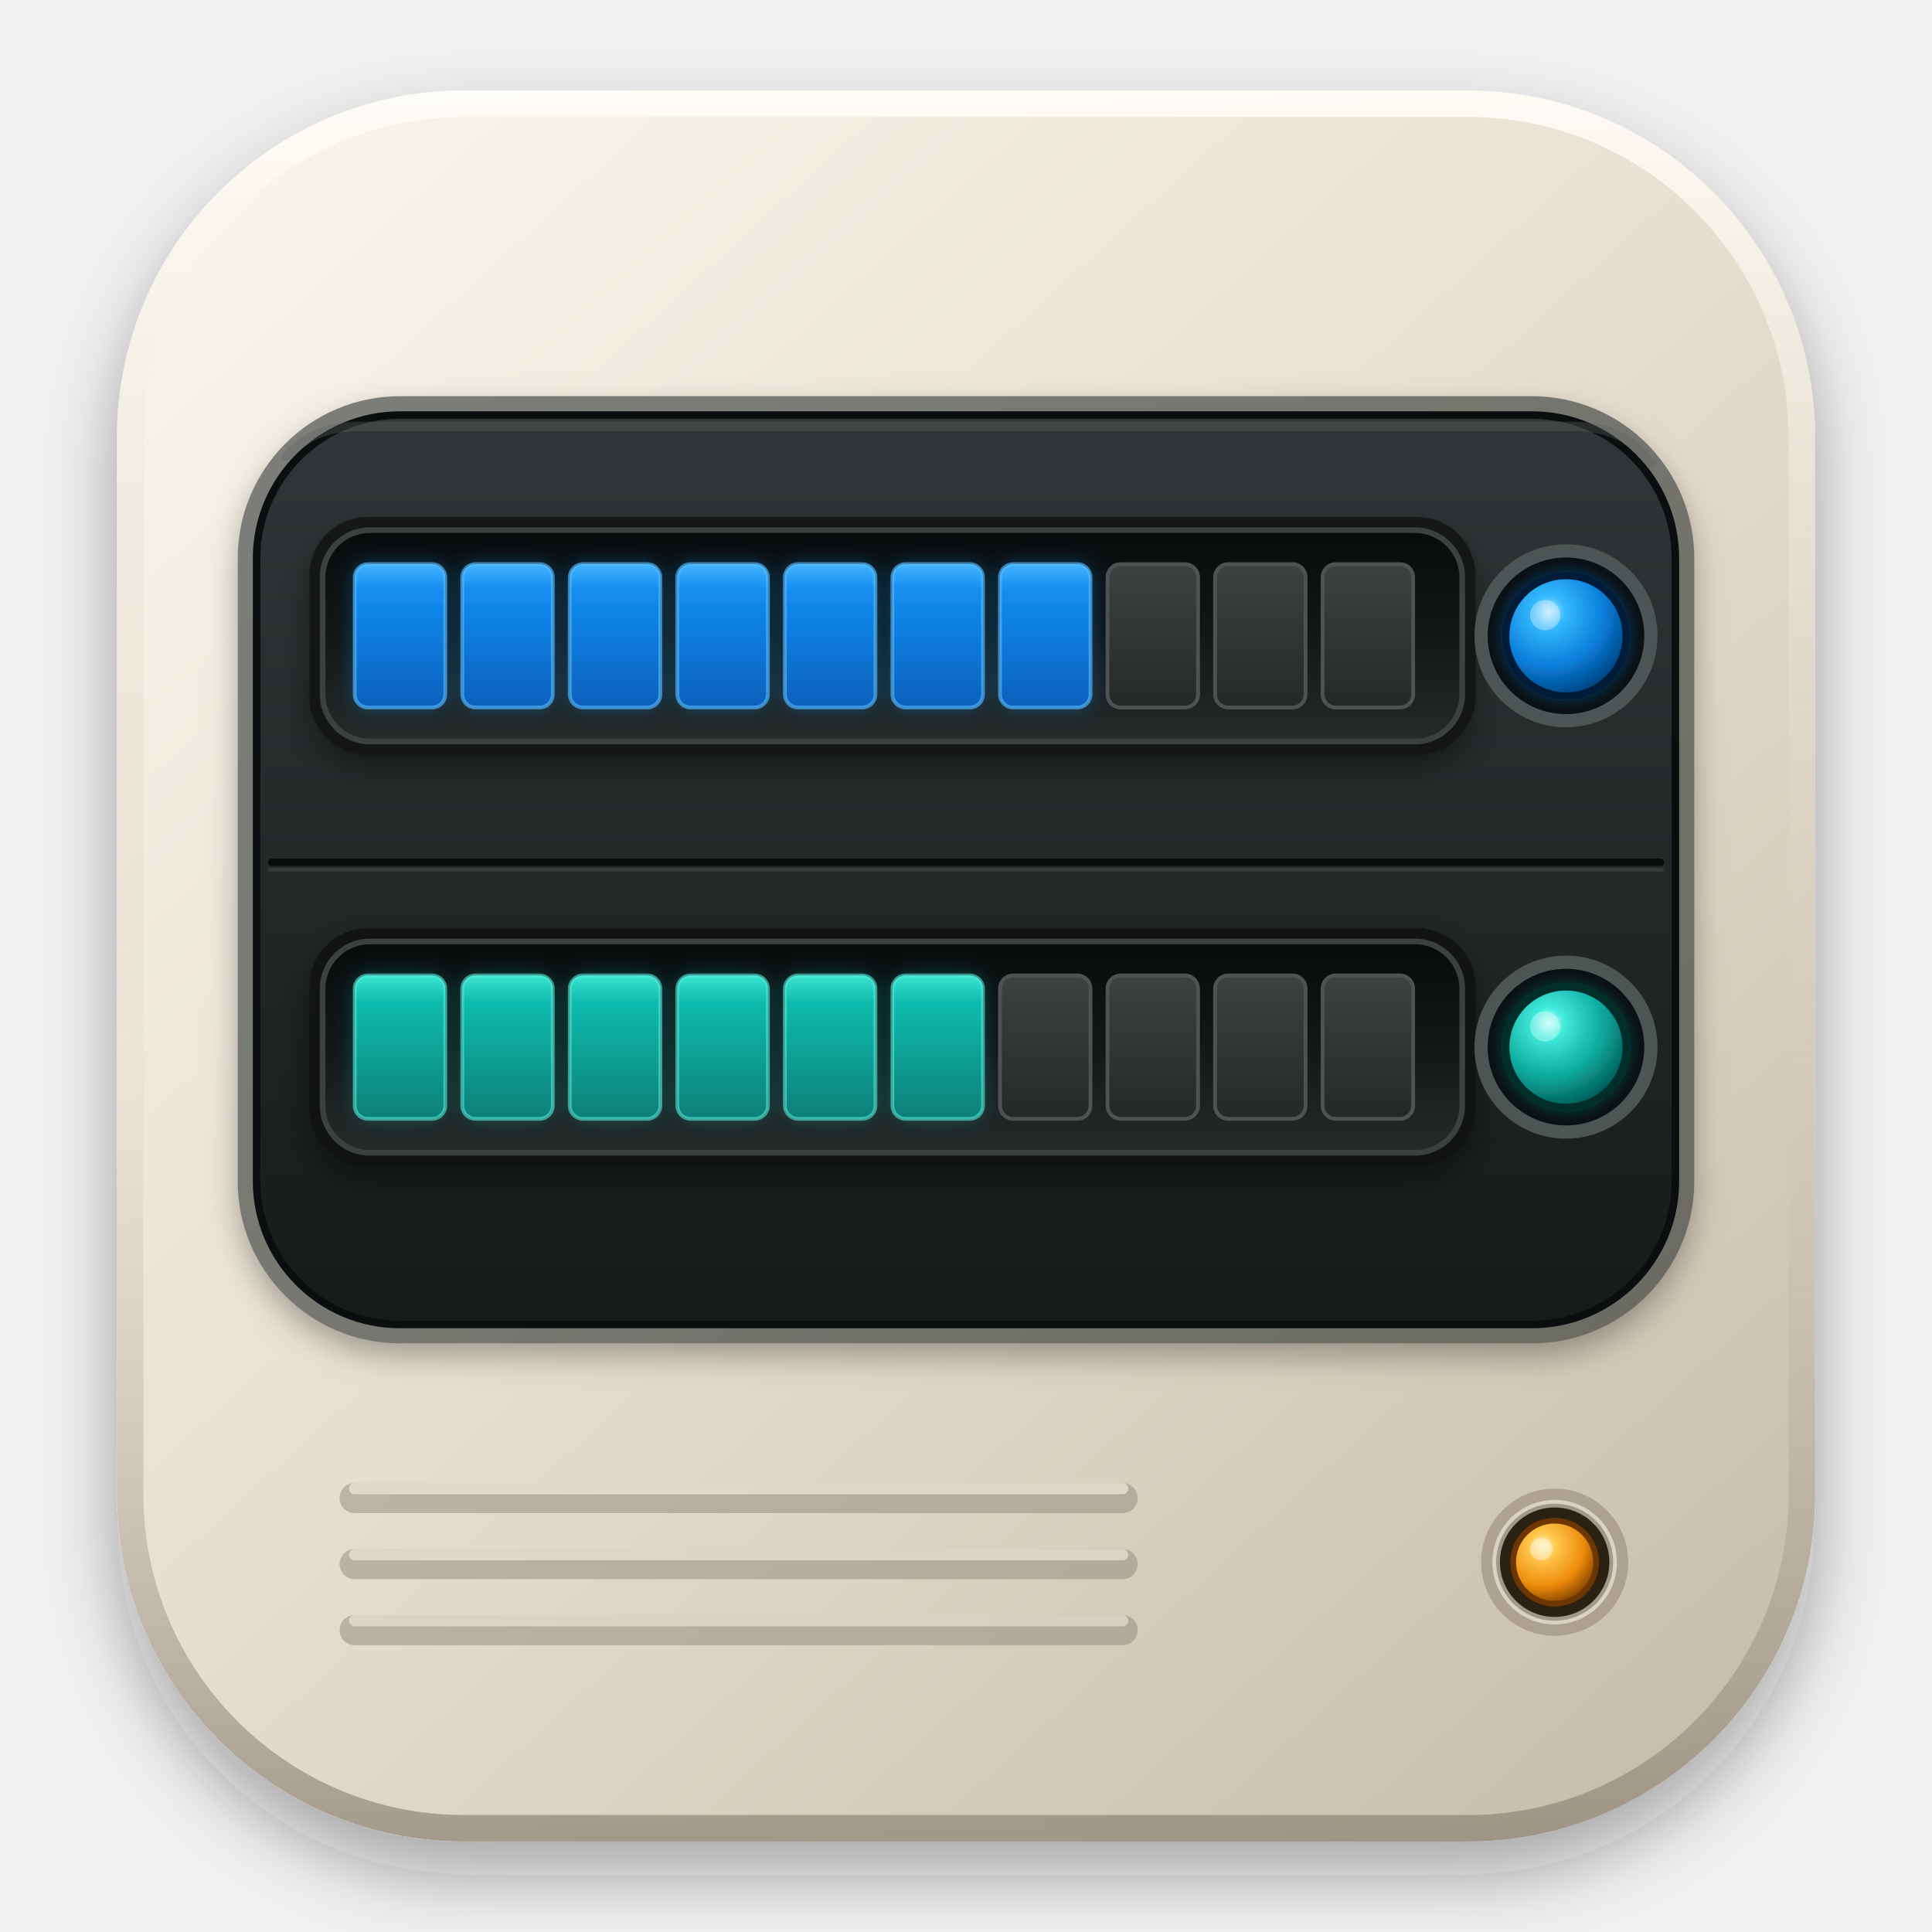
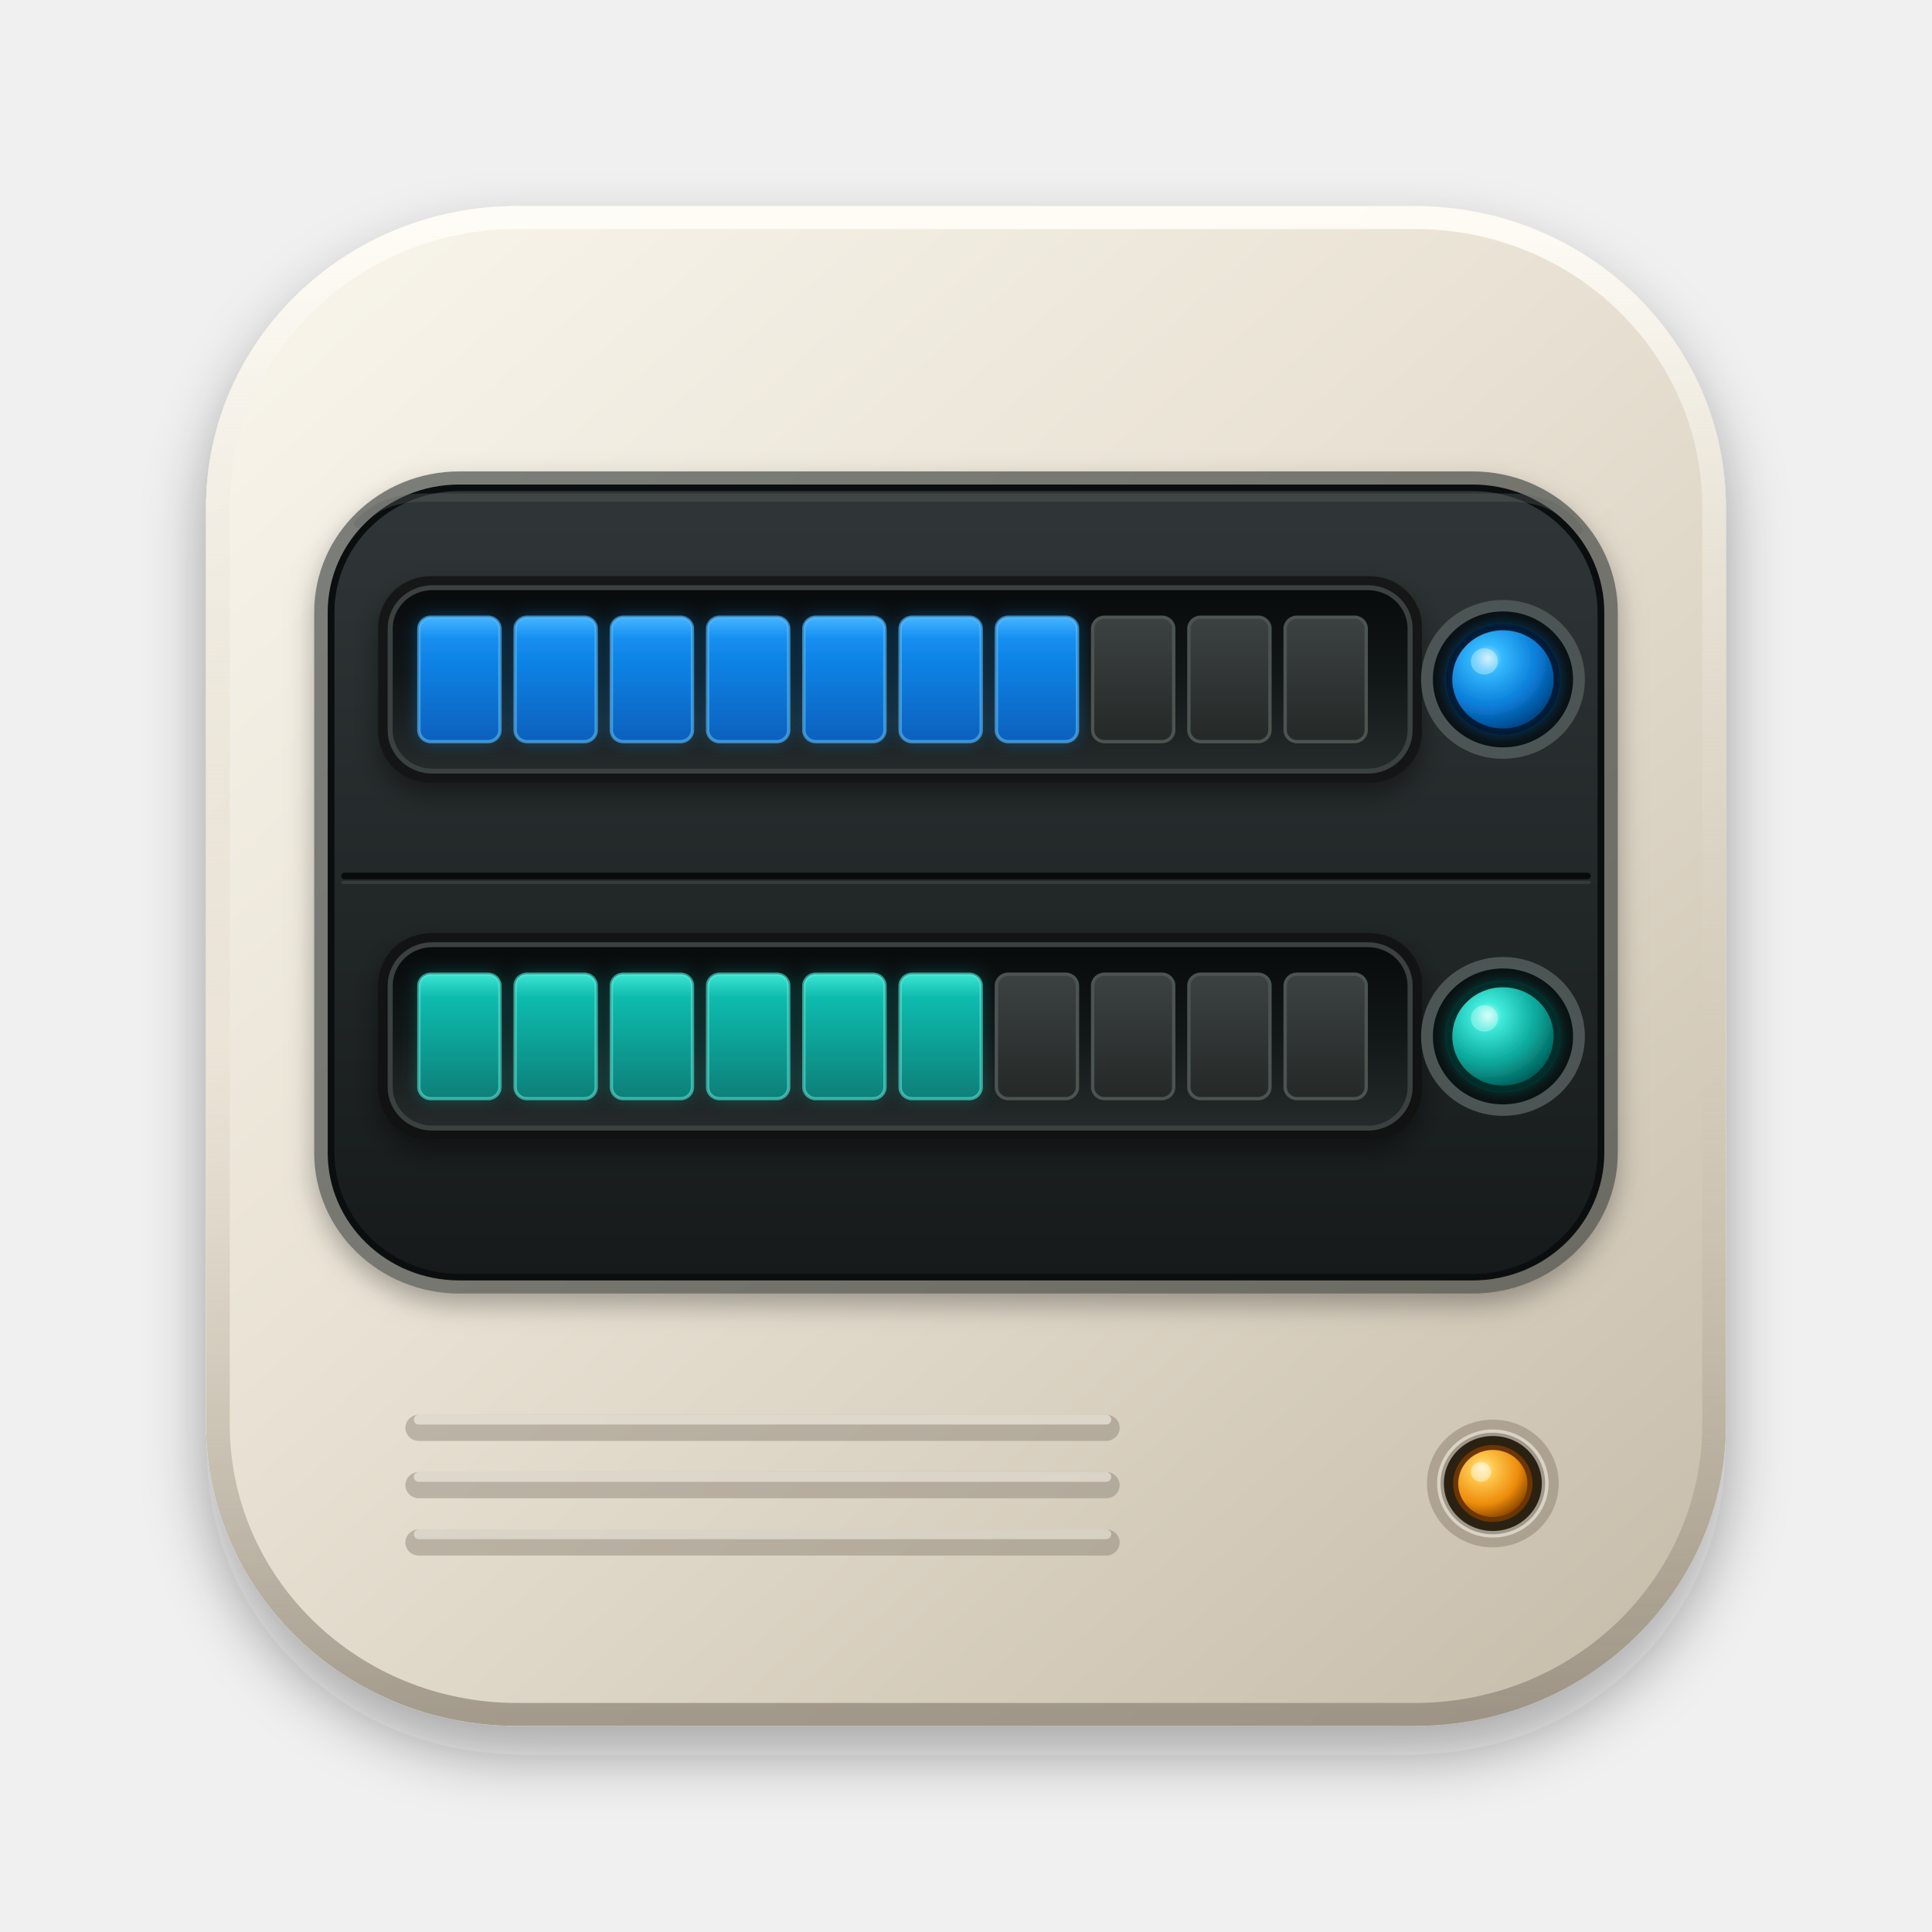
<svg xmlns="http://www.w3.org/2000/svg" viewBox="0 0 1024 1024" role="img" aria-labelledby="title desc">
  <defs>
    <linearGradient id="shell" x1="0" y1="0" x2="0.88" y2="1">
      <stop offset="0" stop-color="#faf7ee" />
      <stop offset="0.48" stop-color="#e8e1d3" />
      <stop offset="1" stop-color="#c8beac" />
    </linearGradient>
    <linearGradient id="shellEdge" x1="0" y1="0" x2="0" y2="1">
      <stop offset="0" stop-color="#fffdf7" stop-opacity="0.94" />
      <stop offset="0.55" stop-color="#d6cdbc" stop-opacity="0.15" />
      <stop offset="1" stop-color="#8d8476" stop-opacity="0.72" />
    </linearGradient>
    <linearGradient id="panel" x1="0" y1="0" x2="0" y2="1">
      <stop offset="0" stop-color="#303637" />
      <stop offset="0.52" stop-color="#222728" />
      <stop offset="1" stop-color="#161a1b" />
    </linearGradient>
    <linearGradient id="trench" x1="0" y1="0" x2="0" y2="1">
      <stop offset="0" stop-color="#080b0c" />
      <stop offset="0.48" stop-color="#111617" />
      <stop offset="1" stop-color="#252a2a" />
    </linearGradient>
    <linearGradient id="blueSegment" x1="0" y1="0" x2="0" y2="1">
      <stop offset="0" stop-color="#44b4ff" />
      <stop offset="0.18" stop-color="#138df0" />
      <stop offset="1" stop-color="#0760bd" />
    </linearGradient>
    <linearGradient id="tealSegment" x1="0" y1="0" x2="0" y2="1">
      <stop offset="0" stop-color="#3be4d2" />
      <stop offset="0.18" stop-color="#11bcae" />
      <stop offset="1" stop-color="#087f78" />
    </linearGradient>
    <linearGradient id="idleSegment" x1="0" y1="0" x2="0" y2="1">
      <stop offset="0" stop-color="#3c4241" />
      <stop offset="1" stop-color="#242928" />
    </linearGradient>
    <radialGradient id="blueLamp" cx="36%" cy="30%" r="72%">
      <stop offset="0" stop-color="#bceaff" />
      <stop offset="0.18" stop-color="#36baff" />
      <stop offset="0.64" stop-color="#087cd8" />
      <stop offset="1" stop-color="#034483" />
    </radialGradient>
    <radialGradient id="tealLamp" cx="36%" cy="30%" r="72%">
      <stop offset="0" stop-color="#c2fff7" />
      <stop offset="0.18" stop-color="#40eadb" />
      <stop offset="0.64" stop-color="#09a69a" />
      <stop offset="1" stop-color="#045c58" />
    </radialGradient>
    <radialGradient id="amberLamp" cx="36%" cy="30%" r="72%">
      <stop offset="0" stop-color="#fff1aa" />
      <stop offset="0.22" stop-color="#ffc84e" />
      <stop offset="0.68" stop-color="#ed8c0b" />
      <stop offset="1" stop-color="#884500" />
    </radialGradient>
    <filter id="outerShadow" x="-20%" y="-20%" width="140%" height="150%">
      <feDropShadow dx="0" dy="18" stdDeviation="18" flood-color="#181512" flood-opacity="0.34" />
    </filter>
    <filter id="innerShadow" x="-20%" y="-20%" width="140%" height="140%">
      <feDropShadow dx="0" dy="7" stdDeviation="8" flood-color="#000" flood-opacity="0.58" />
    </filter>
    <filter id="segmentGlow" x="-40%" y="-40%" width="180%" height="180%">
      <feDropShadow dx="0" dy="0" stdDeviation="5" flood-color="#159aff" flood-opacity="0.34" />
    </filter>
    <filter id="tealGlow" x="-40%" y="-40%" width="180%" height="180%">
      <feDropShadow dx="0" dy="0" stdDeviation="5" flood-color="#18cabb" flood-opacity="0.30" />
    </filter>
  </defs>
-   <rect x="62" y="48" width="900" height="928" rx="184" fill="url(#shell)" filter="url(#outerShadow)" />
-   <rect x="69" y="55" width="886" height="914" rx="177" fill="none" stroke="url(#shellEdge)" stroke-width="14" />
-   <rect x="126" y="210" width="772" height="502" rx="86" fill="#111516" opacity="0.52" filter="url(#innerShadow)" />
-   <rect x="136" y="220" width="752" height="482" rx="76" fill="url(#panel)" stroke="#0b0e0f" stroke-width="4" />
-   <path d="M152 242Q166 226 190 226H834Q862 226 875 246" fill="none" stroke="#5e6462" stroke-opacity="0.34" stroke-width="5" stroke-linecap="round" />
-   <rect x="142" y="455" width="740" height="4" rx="2" fill="#080b0c" />
-   <rect x="142" y="460" width="740" height="2" rx="1" fill="#555b59" opacity="0.35" />
-   <rect x="164" y="274" width="618" height="126" rx="31" fill="#080b0c" opacity="0.72" filter="url(#innerShadow)" />
-   <rect x="171" y="281" width="604" height="112" rx="25" fill="url(#trench)" stroke="#3b4140" stroke-width="3" />
-   <g stroke-linejoin="round">
-     <g fill="url(#blueSegment)" stroke="#58bcff" stroke-opacity="0.62" stroke-width="2" filter="url(#segmentGlow)">
-       <rect x="188" y="299" width="48" height="76" rx="7" />
-       <rect x="245" y="299" width="48" height="76" rx="7" />
-       <rect x="302" y="299" width="48" height="76" rx="7" />
-       <rect x="359" y="299" width="48" height="76" rx="7" />
-       <rect x="416" y="299" width="48" height="76" rx="7" />
-       <rect x="473" y="299" width="48" height="76" rx="7" />
-       <rect x="530" y="299" width="48" height="76" rx="7" />
+   <g transform="translate(512 512) scale(0.895 0.868) translate(-512 -512)">
+     <rect x="62" y="48" width="900" height="928" rx="184" fill="url(#shell)" filter="url(#outerShadow)" />
+     <rect x="69" y="55" width="886" height="914" rx="177" fill="none" stroke="url(#shellEdge)" stroke-width="14" />
+     <rect x="126" y="210" width="772" height="502" rx="86" fill="#111516" opacity="0.52" filter="url(#innerShadow)" />
+     <rect x="136" y="220" width="752" height="482" rx="76" fill="url(#panel)" stroke="#0b0e0f" stroke-width="4" />
+     <path d="M152 242Q166 226 190 226H834Q862 226 875 246" fill="none" stroke="#5e6462" stroke-opacity="0.34" stroke-width="5" stroke-linecap="round" />
+     <rect x="142" y="455" width="740" height="4" rx="2" fill="#080b0c" />
+     <rect x="142" y="460" width="740" height="2" rx="1" fill="#555b59" opacity="0.35" />
+     <rect x="164" y="274" width="618" height="126" rx="31" fill="#080b0c" opacity="0.72" filter="url(#innerShadow)" />
+     <rect x="171" y="281" width="604" height="112" rx="25" fill="url(#trench)" stroke="#3b4140" stroke-width="3" />
+     <g stroke-linejoin="round">
+       <g fill="url(#blueSegment)" stroke="#58bcff" stroke-opacity="0.62" stroke-width="2" filter="url(#segmentGlow)">
+         <rect x="188" y="299" width="48" height="76" rx="7" />
+         <rect x="245" y="299" width="48" height="76" rx="7" />
+         <rect x="302" y="299" width="48" height="76" rx="7" />
+         <rect x="359" y="299" width="48" height="76" rx="7" />
+         <rect x="416" y="299" width="48" height="76" rx="7" />
+         <rect x="473" y="299" width="48" height="76" rx="7" />
+         <rect x="530" y="299" width="48" height="76" rx="7" />
+       </g>
+       <g fill="url(#idleSegment)" stroke="#4c5351" stroke-width="2">
+         <rect x="587" y="299" width="48" height="76" rx="7" />
+         <rect x="644" y="299" width="48" height="76" rx="7" />
+         <rect x="701" y="299" width="48" height="76" rx="7" />
+       </g>
    </g>
-     <g fill="url(#idleSegment)" stroke="#4c5351" stroke-width="2">
-       <rect x="587" y="299" width="48" height="76" rx="7" />
-       <rect x="644" y="299" width="48" height="76" rx="7" />
-       <rect x="701" y="299" width="48" height="76" rx="7" />
+     <rect x="164" y="492" width="618" height="126" rx="31" fill="#080b0c" opacity="0.72" filter="url(#innerShadow)" />
+     <rect x="171" y="499" width="604" height="112" rx="25" fill="url(#trench)" stroke="#3b4140" stroke-width="3" />
+     <g stroke-linejoin="round">
+       <g fill="url(#tealSegment)" stroke="#58eadb" stroke-opacity="0.58" stroke-width="2" filter="url(#tealGlow)">
+         <rect x="188" y="517" width="48" height="76" rx="7" />
+         <rect x="245" y="517" width="48" height="76" rx="7" />
+         <rect x="302" y="517" width="48" height="76" rx="7" />
+         <rect x="359" y="517" width="48" height="76" rx="7" />
+         <rect x="416" y="517" width="48" height="76" rx="7" />
+         <rect x="473" y="517" width="48" height="76" rx="7" />
+       </g>
+       <g fill="url(#idleSegment)" stroke="#4c5351" stroke-width="2">
+         <rect x="530" y="517" width="48" height="76" rx="7" />
+         <rect x="587" y="517" width="48" height="76" rx="7" />
+         <rect x="644" y="517" width="48" height="76" rx="7" />
+         <rect x="701" y="517" width="48" height="76" rx="7" />
+       </g>
    </g>
+     <g>
+       <circle cx="830" cy="337" r="45" fill="#0a0d0e" stroke="#4c5554" stroke-width="7" />
+       <circle cx="830" cy="337" r="32" fill="url(#blueLamp)" stroke="#001d37" stroke-width="4" filter="url(#segmentGlow)" />
+       <circle cx="819" cy="326" r="8" fill="#fff" opacity="0.34" />
+       <circle cx="830" cy="555" r="45" fill="#0a0d0e" stroke="#4c5554" stroke-width="7" />
+       <circle cx="830" cy="555" r="32" fill="url(#tealLamp)" stroke="#002d2a" stroke-width="4" filter="url(#tealGlow)" />
+       <circle cx="819" cy="544" r="8" fill="#fff" opacity="0.32" />
+     </g>
+     <g fill="none" stroke-linecap="round">
+       <path d="M188 794H595" stroke="#877e70" stroke-width="16" opacity="0.45" />
+       <path d="M188 789H595" stroke="#fffaf0" stroke-width="6" opacity="0.55" />
+       <path d="M188 829H595" stroke="#877e70" stroke-width="16" opacity="0.45" />
+       <path d="M188 824H595" stroke="#fffaf0" stroke-width="6" opacity="0.52" />
+       <path d="M188 864H595" stroke="#877e70" stroke-width="16" opacity="0.45" />
+       <path d="M188 859H595" stroke="#fffaf0" stroke-width="6" opacity="0.48" />
+     </g>
+     <circle cx="824" cy="828" r="39" fill="#8e8373" opacity="0.52" />
+     <circle cx="824" cy="828" r="31" fill="#2b2113" stroke="#fff9ed" stroke-opacity="0.55" stroke-width="4" />
+     <circle cx="824" cy="828" r="22" fill="url(#amberLamp)" stroke="#6d3600" stroke-width="3" />
+     <circle cx="817" cy="821" r="6" fill="#fff" opacity="0.42" />
  </g>
-   <rect x="164" y="492" width="618" height="126" rx="31" fill="#080b0c" opacity="0.72" filter="url(#innerShadow)" />
-   <rect x="171" y="499" width="604" height="112" rx="25" fill="url(#trench)" stroke="#3b4140" stroke-width="3" />
-   <g stroke-linejoin="round">
-     <g fill="url(#tealSegment)" stroke="#58eadb" stroke-opacity="0.58" stroke-width="2" filter="url(#tealGlow)">
-       <rect x="188" y="517" width="48" height="76" rx="7" />
-       <rect x="245" y="517" width="48" height="76" rx="7" />
-       <rect x="302" y="517" width="48" height="76" rx="7" />
-       <rect x="359" y="517" width="48" height="76" rx="7" />
-       <rect x="416" y="517" width="48" height="76" rx="7" />
-       <rect x="473" y="517" width="48" height="76" rx="7" />
-     </g>
-     <g fill="url(#idleSegment)" stroke="#4c5351" stroke-width="2">
-       <rect x="530" y="517" width="48" height="76" rx="7" />
-       <rect x="587" y="517" width="48" height="76" rx="7" />
-       <rect x="644" y="517" width="48" height="76" rx="7" />
-       <rect x="701" y="517" width="48" height="76" rx="7" />
-     </g>
-   </g>
-   <g>
-     <circle cx="830" cy="337" r="45" fill="#0a0d0e" stroke="#4c5554" stroke-width="7" />
-     <circle cx="830" cy="337" r="32" fill="url(#blueLamp)" stroke="#001d37" stroke-width="4" filter="url(#segmentGlow)" />
-     <circle cx="819" cy="326" r="8" fill="#fff" opacity="0.34" />
-     <circle cx="830" cy="555" r="45" fill="#0a0d0e" stroke="#4c5554" stroke-width="7" />
-     <circle cx="830" cy="555" r="32" fill="url(#tealLamp)" stroke="#002d2a" stroke-width="4" filter="url(#tealGlow)" />
-     <circle cx="819" cy="544" r="8" fill="#fff" opacity="0.32" />
-   </g>
-   <g fill="none" stroke-linecap="round">
-     <path d="M188 794H595" stroke="#877e70" stroke-width="16" opacity="0.45" />
-     <path d="M188 789H595" stroke="#fffaf0" stroke-width="6" opacity="0.55" />
-     <path d="M188 829H595" stroke="#877e70" stroke-width="16" opacity="0.45" />
-     <path d="M188 824H595" stroke="#fffaf0" stroke-width="6" opacity="0.52" />
-     <path d="M188 864H595" stroke="#877e70" stroke-width="16" opacity="0.45" />
-     <path d="M188 859H595" stroke="#fffaf0" stroke-width="6" opacity="0.48" />
-   </g>
-   <circle cx="824" cy="828" r="39" fill="#8e8373" opacity="0.52" />
-   <circle cx="824" cy="828" r="31" fill="#2b2113" stroke="#fff9ed" stroke-opacity="0.55" stroke-width="4" />
-   <circle cx="824" cy="828" r="22" fill="url(#amberLamp)" stroke="#6d3600" stroke-width="3" />
-   <circle cx="817" cy="821" r="6" fill="#fff" opacity="0.42" />
</svg>
